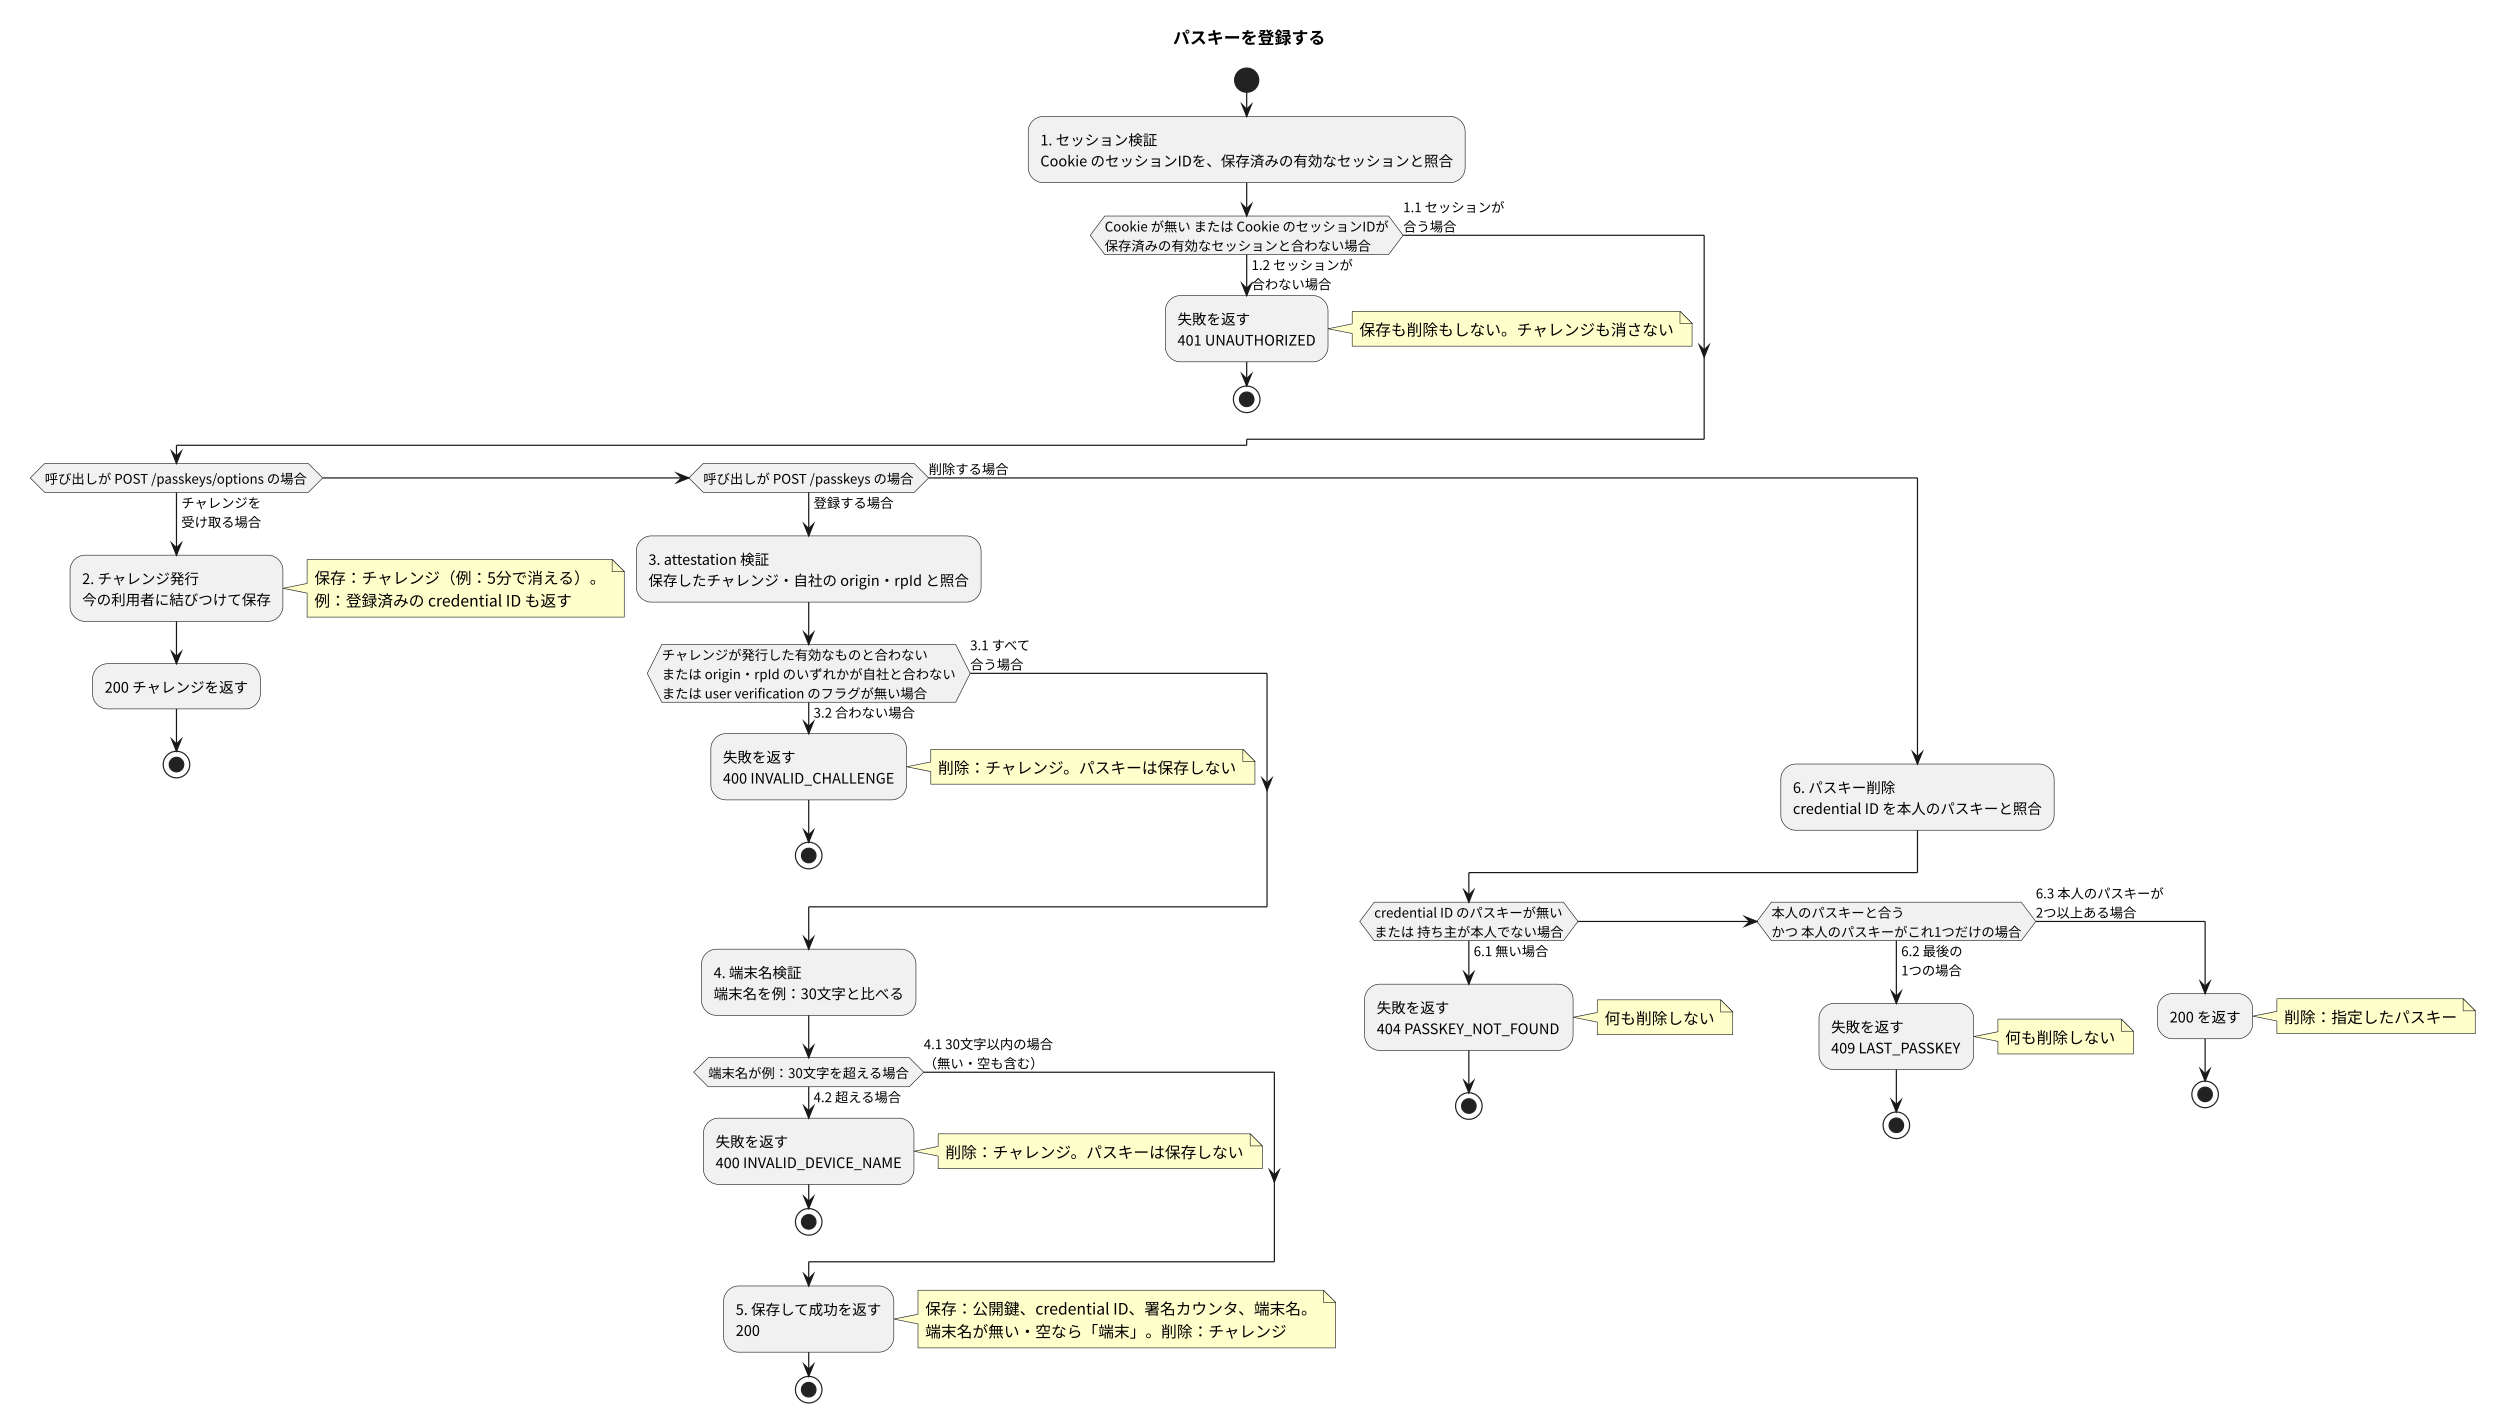
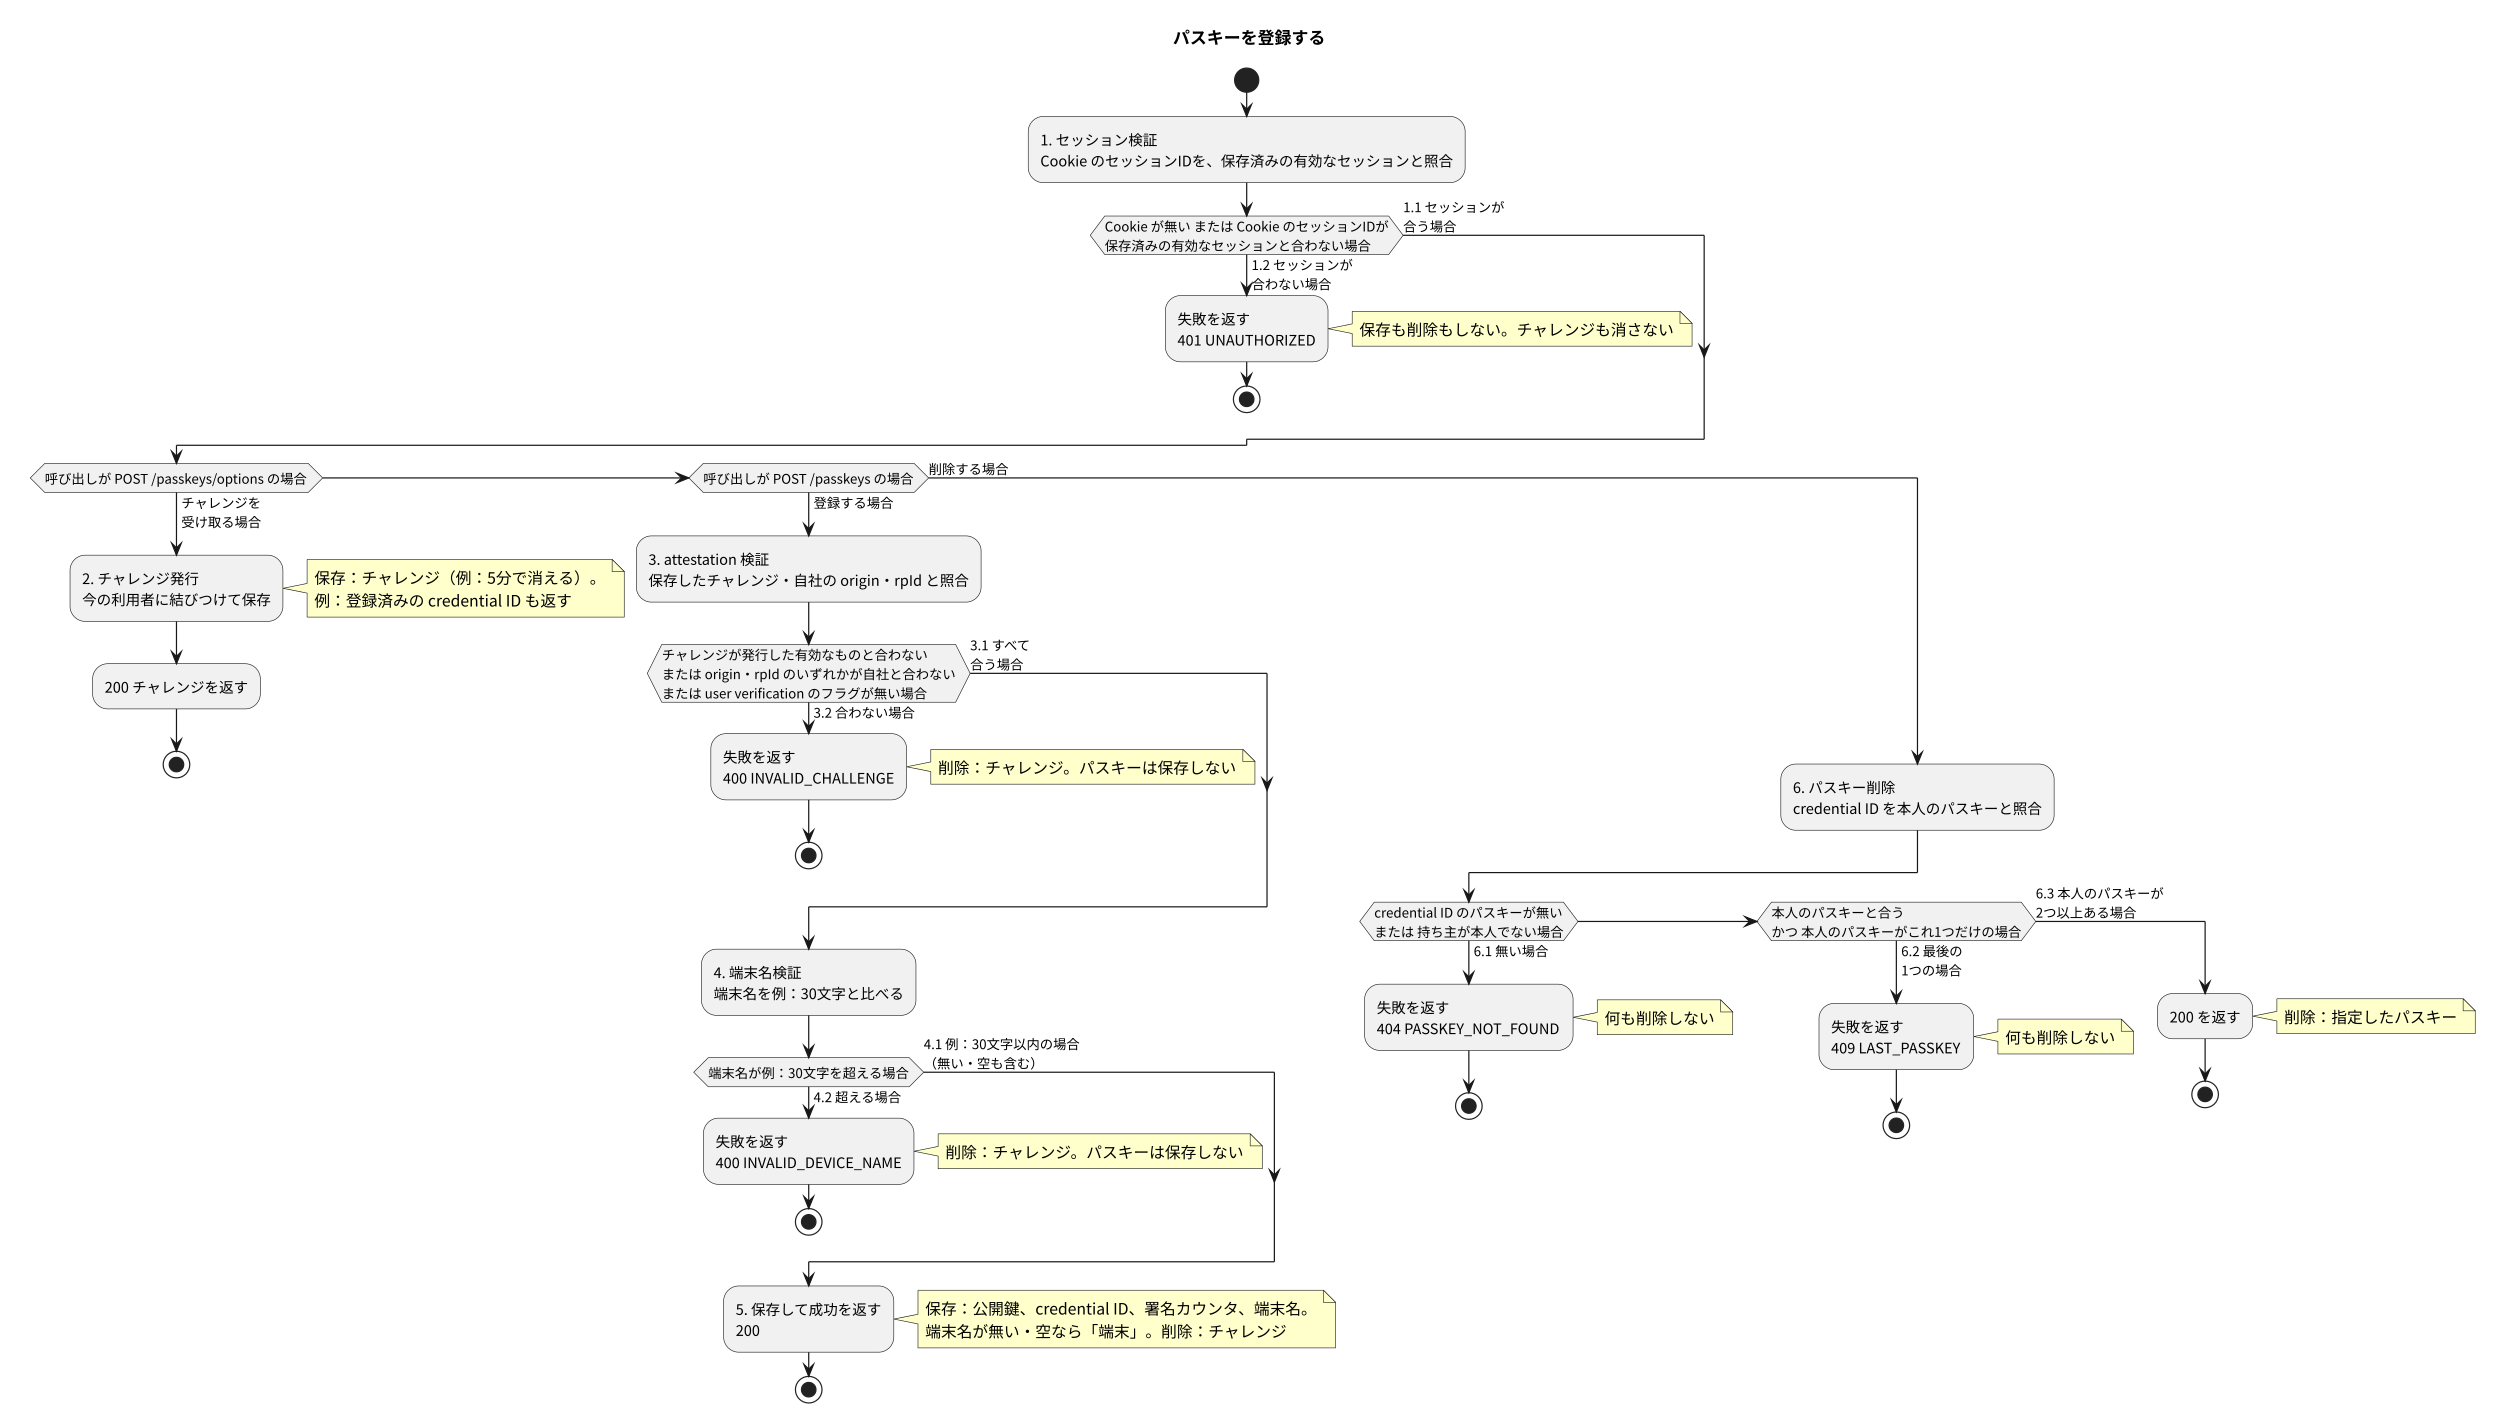
<svg xmlns="http://www.w3.org/2000/svg" version="1.1" data-diagram-type="ACTIVITY" style="width:2067px;height:1179px;background:#FFFFFF;" width="2067px" height="1179px" viewBox="0 0 2067 1179" zoomAndPan="magnify" preserveAspectRatio="none" contentStyleType="text/css">
  <defs />
  <g font-family="sans-serif" lengthAdjust="spacing">
    <g class="title" data-source-line="8">
      <text x="969.766" y="36.24" fill="#000" font-size="14" textLength="125.999" font-weight="700" font-family="'Noto Sans CJK JP'">パスキーを登録する</text>
    </g>
    <ellipse cx="1030.765" cy="66.272" rx="10" ry="10" fill="#222" style="stroke:#222;stroke-width:1;" />
    <rect x="850.148" y="96.272" width="361.235" height="54.752" fill="#F1F1F1" style="stroke:#181818;stroke-width:0.5;" rx="12.5" ry="12.5" />
    <text x="860.148" y="120.192" fill="#000" font-size="12" textLength="96.685" font-family="'Noto Sans CJK JP'">1. セッション検証</text>
    <text x="860.148" y="137.568" fill="#000" font-size="12" textLength="341.235" font-family="'Noto Sans CJK JP'">Cookie のセッションIDを、保存済みの有効なセッションと照合</text>
    <path d="M1118,257.368 L1118,267.78 L1098,271.78 L1118,275.78 L1118,286.192 A0,0 0 0 0 1118,286.192 L1399,286.192 A0,0 0 0 0 1399,286.192 L1399,267.368 L1389,257.368 L1118,257.368 A0,0 0 0 0 1118,257.368" style="stroke:#181818;stroke-width:0.5;" fill="#FFC" />
    <path d="M1389,257.368 L1389,267.368 L1399,267.368 L1389,257.368" style="stroke:#181818;stroke-width:0.5;" fill="#FFC" />
    <text x="1124" y="277.448" fill="#000" font-size="13" textLength="260" font-family="'Noto Sans CJK JP'">保存も削除もしない。チャレンジも消さない</text>
    <rect x="963.531" y="244.404" width="134.469" height="54.752" fill="#F1F1F1" style="stroke:#181818;stroke-width:0.5;" rx="12.5" ry="12.5" />
    <text x="973.531" y="268.324" fill="#000" font-size="12" textLength="60" font-family="'Noto Sans CJK JP'">失敗を返す</text>
    <text x="973.531" y="285.7" fill="#000" font-size="12" textLength="114.469" font-family="'Noto Sans CJK JP'">401 UNAUTHORIZED</text>
    <ellipse cx="1030.765" cy="330.156" rx="11" ry="11" fill="none" style="stroke:#222;stroke-width:1;" />
    <ellipse cx="1030.765" cy="330.156" rx="6" ry="6" fill="#222" style="stroke:#222;stroke-width:1;" />
    <polygon points="913.402,178.62,1148.129,178.62,1160.129,194.548,1148.129,210.476,913.402,210.476,901.402,194.548,913.402,178.62" fill="#F1F1F1" style="stroke:#181818;stroke-width:0.5;stroke-linejoin:miter;stroke-miterlimit:10;" />
    <text x="1034.765" y="223.236" fill="#000" font-size="11" textLength="83.731" font-family="'Noto Sans CJK JP'">1.2 セッションが</text>
    <text x="1034.765" y="239.164" fill="#000" font-size="11" textLength="66" font-family="'Noto Sans CJK JP'">合わない場合</text>
    <text x="913.402" y="191.38" fill="#000" font-size="11" textLength="234.727" font-family="'Noto Sans CJK JP'">Cookie が無い または Cookie のセッションIDが</text>
    <text x="913.402" y="207.308" fill="#000" font-size="11" textLength="219.998" font-family="'Noto Sans CJK JP'">保存済みの有効なセッションと合わない場合</text>
    <text x="1160.129" y="175.452" fill="#000" font-size="11" textLength="83.731" font-family="'Noto Sans CJK JP'">1.1 セッションが</text>
    <text x="1160.129" y="191.38" fill="#000" font-size="11" textLength="44" font-family="'Noto Sans CJK JP'">合う場合</text>
    <polygon points="37,383.156,254.82,383.156,266.82,395.156,254.82,407.156,37,407.156,25,395.156,37,383.156" fill="#F1F1F1" style="stroke:#181818;stroke-width:0.5;stroke-linejoin:miter;stroke-miterlimit:10;" />
    <text x="149.91" y="419.916" fill="#000" font-size="11" textLength="66" font-family="'Noto Sans CJK JP'">チャレンジを</text>
    <text x="149.91" y="435.844" fill="#000" font-size="11" textLength="66" font-family="'Noto Sans CJK JP'">受け取る場合</text>
    <text x="37" y="399.952" fill="#000" font-size="11" textLength="217.82" font-family="'Noto Sans CJK JP'">呼び出しが POST /passkeys/options の場合</text>
    <path d="M253.911,462.564 L253.911,482.388 L233.911,486.388 L253.911,490.388 L253.911,510.212 A0,0 0 0 0 253.911,510.212 L516.126,510.212 A0,0 0 0 0 516.126,510.212 L516.126,472.564 L506.126,462.564 L253.911,462.564 A0,0 0 0 0 253.911,462.564" style="stroke:#181818;stroke-width:0.5;" fill="#FFC" />
    <path d="M506.126,462.564 L506.126,472.564 L516.126,472.564 L506.126,462.564" style="stroke:#181818;stroke-width:0.5;" fill="#FFC" />
    <text x="259.911" y="482.644" fill="#000" font-size="13" textLength="241.215" font-family="'Noto Sans CJK JP'">保存：チャレンジ（例：5分で消える）。</text>
    <text x="259.911" y="501.468" fill="#000" font-size="13" textLength="213.044" font-family="'Noto Sans CJK JP'">例：登録済みの credential ID も返す</text>
    <rect x="57.91" y="459.012" width="176.001" height="54.752" fill="#F1F1F1" style="stroke:#181818;stroke-width:0.5;" rx="12.5" ry="12.5" />
    <text x="67.91" y="482.932" fill="#000" font-size="12" textLength="96.685" font-family="'Noto Sans CJK JP'">2. チャレンジ発行</text>
    <text x="67.91" y="500.308" fill="#000" font-size="12" textLength="156.001" font-family="'Noto Sans CJK JP'">今の利用者に結びつけて保存</text>
    <rect x="76.576" y="548.764" width="138.669" height="37.376" fill="#F1F1F1" style="stroke:#181818;stroke-width:0.5;" rx="12.5" ry="12.5" />
    <text x="86.576" y="572.684" fill="#000" font-size="12" textLength="118.669" font-family="'Noto Sans CJK JP'">200 チャレンジを返す</text>
    <ellipse cx="145.91" cy="632.14" rx="11" ry="11" fill="none" style="stroke:#222;stroke-width:1;" />
    <ellipse cx="145.91" cy="632.14" rx="6" ry="6" fill="#222" style="stroke:#222;stroke-width:1;" />
    <polygon points="581.486,383.156,755.812,383.156,767.812,395.156,755.812,407.156,581.486,407.156,569.486,395.156,581.486,383.156" fill="#F1F1F1" style="stroke:#181818;stroke-width:0.5;stroke-linejoin:miter;stroke-miterlimit:10;" />
    <text x="672.649" y="419.916" fill="#000" font-size="11" textLength="66" font-family="'Noto Sans CJK JP'">登録する場合</text>
    <text x="581.486" y="399.952" fill="#000" font-size="11" textLength="174.327" font-family="'Noto Sans CJK JP'">呼び出しが POST /passkeys の場合</text>
    <text x="767.812" y="391.988" fill="#000" font-size="11" textLength="66" font-family="'Noto Sans CJK JP'">削除する場合</text>
    <rect x="526.126" y="443.084" width="285.046" height="54.752" fill="#F1F1F1" style="stroke:#181818;stroke-width:0.5;" rx="12.5" ry="12.5" />
    <text x="536.126" y="467.004" fill="#000" font-size="12" textLength="101.137" font-family="'Noto Sans CJK JP'">3. attestation 検証</text>
    <text x="536.126" y="484.38" fill="#000" font-size="12" textLength="265.046" font-family="'Noto Sans CJK JP'">保存したチャレンジ・自社の origin・rpId と照合</text>
    <path d="M769.576,619.548 L769.576,629.96 L749.576,633.96 L769.576,637.96 L769.576,648.372 A0,0 0 0 0 769.576,648.372 L1037.576,648.372 A0,0 0 0 0 1037.576,648.372 L1037.576,629.548 L1027.576,619.548 L769.576,619.548 A0,0 0 0 0 769.576,619.548" style="stroke:#181818;stroke-width:0.5;" fill="#FFC" />
    <path d="M1027.576,619.548 L1027.576,629.548 L1037.576,629.548 L1027.576,619.548" style="stroke:#181818;stroke-width:0.5;" fill="#FFC" />
    <text x="775.576" y="639.628" fill="#000" font-size="13" textLength="247" font-family="'Noto Sans CJK JP'">削除：チャレンジ。パスキーは保存しない</text>
    <rect x="587.723" y="606.584" width="161.853" height="54.752" fill="#F1F1F1" style="stroke:#181818;stroke-width:0.5;" rx="12.5" ry="12.5" />
    <text x="597.723" y="630.504" fill="#000" font-size="12" textLength="60" font-family="'Noto Sans CJK JP'">失敗を返す</text>
    <text x="597.723" y="647.88" fill="#000" font-size="12" textLength="141.853" font-family="'Noto Sans CJK JP'">400 INVALID_CHALLENGE</text>
    <ellipse cx="668.649" cy="707.336" rx="11" ry="11" fill="none" style="stroke:#222;stroke-width:1;" />
    <ellipse cx="668.649" cy="707.336" rx="6" ry="6" fill="#222" style="stroke:#222;stroke-width:1;" />
    <polygon points="547.171,532.836,790.127,532.836,802.127,556.728,790.127,580.62,547.171,580.62,535.171,556.728,547.171,532.836" fill="#F1F1F1" style="stroke:#181818;stroke-width:0.5;stroke-linejoin:miter;stroke-miterlimit:10;" />
    <text x="672.649" y="593.38" fill="#000" font-size="11" textLength="83.731" font-family="'Noto Sans CJK JP'">3.2 合わない場合</text>
    <text x="547.171" y="545.596" fill="#000" font-size="11" textLength="219.998" font-family="'Noto Sans CJK JP'">チャレンジが発行した有効なものと合わない</text>
    <text x="547.171" y="561.524" fill="#000" font-size="11" textLength="242.955" font-family="'Noto Sans CJK JP'">または origin・rpId のいずれかが自社と合わない</text>
    <text x="547.171" y="577.452" fill="#000" font-size="11" textLength="219.646" font-family="'Noto Sans CJK JP'">または user verification のフラグが無い場合</text>
    <text x="802.127" y="537.632" fill="#000" font-size="11" textLength="50.732" font-family="'Noto Sans CJK JP'">3.1 すべて</text>
    <text x="802.127" y="553.56" fill="#000" font-size="11" textLength="44" font-family="'Noto Sans CJK JP'">合う場合</text>
    <rect x="579.988" y="784.767" width="177.321" height="54.752" fill="#F1F1F1" style="stroke:#181818;stroke-width:0.5;" rx="12.5" ry="12.5" />
    <text x="589.988" y="808.687" fill="#000" font-size="12" textLength="72.685" font-family="'Noto Sans CJK JP'">4. 端末名検証</text>
    <text x="589.988" y="826.063" fill="#000" font-size="12" textLength="157.321" font-family="'Noto Sans CJK JP'">端末名を例：30文字と比べる</text>
    <path d="M775.654,937.447 L775.654,947.859 L755.654,951.859 L775.654,955.859 L775.654,966.271 A0,0 0 0 0 775.654,966.271 L1043.654,966.271 A0,0 0 0 0 1043.654,966.271 L1043.654,947.447 L1033.654,937.447 L775.654,937.447 A0,0 0 0 0 775.654,937.447" style="stroke:#181818;stroke-width:0.5;" fill="#FFC" />
    <path d="M1033.654,937.447 L1033.654,947.447 L1043.654,947.447 L1033.654,937.447" style="stroke:#181818;stroke-width:0.5;" fill="#FFC" />
    <text x="781.654" y="957.527" fill="#000" font-size="13" textLength="247" font-family="'Noto Sans CJK JP'">削除：チャレンジ。パスキーは保存しない</text>
    <rect x="581.645" y="924.483" width="174.009" height="54.752" fill="#F1F1F1" style="stroke:#181818;stroke-width:0.5;" rx="12.5" ry="12.5" />
    <text x="591.645" y="948.403" fill="#000" font-size="12" textLength="60" font-family="'Noto Sans CJK JP'">失敗を返す</text>
    <text x="591.645" y="965.78" fill="#000" font-size="12" textLength="154.009" font-family="'Noto Sans CJK JP'">400 INVALID_DEVICE_NAME</text>
    <ellipse cx="668.649" cy="1010.236" rx="11" ry="11" fill="none" style="stroke:#222;stroke-width:1;" />
    <ellipse cx="668.649" cy="1010.236" rx="6" ry="6" fill="#222" style="stroke:#222;stroke-width:1;" />
    <polygon points="585.545,874.519,751.754,874.519,763.754,886.519,751.754,898.519,585.545,898.519,573.545,886.519,585.545,874.519" fill="#F1F1F1" style="stroke:#181818;stroke-width:0.5;stroke-linejoin:miter;stroke-miterlimit:10;" />
    <text x="672.649" y="911.279" fill="#000" font-size="11" textLength="72.731" font-family="'Noto Sans CJK JP'">4.2 超える場合</text>
    <text x="585.545" y="891.315" fill="#000" font-size="11" textLength="166.209" font-family="'Noto Sans CJK JP'">端末名が例：30文字を超える場合</text>
-     <text x="763.754" y="867.423" fill="#000" font-size="11" textLength="106.941" font-family="'Noto Sans CJK JP'">4.1 30文字以内の場合</text>
+     <text x="763.754" y="867.423" fill="#000" font-size="11" textLength="128.941" font-family="'Noto Sans CJK JP'">4.1 例：30文字以内の場合</text>
    <text x="763.754" y="883.351" fill="#000" font-size="11" textLength="98.999" font-family="'Noto Sans CJK JP'">（無い・空も含む）</text>
    <path d="M758.992,1066.788 L758.992,1086.612 L738.992,1090.612 L758.992,1094.612 L758.992,1114.436 A0,0 0 0 0 758.992,1114.436 L1104.212,1114.436 A0,0 0 0 0 1104.212,1114.436 L1104.212,1076.788 L1094.212,1066.788 L758.992,1066.788 A0,0 0 0 0 758.992,1066.788" style="stroke:#181818;stroke-width:0.5;" fill="#FFC" />
    <path d="M1094.212,1066.788 L1094.212,1076.788 L1104.212,1076.788 L1094.212,1066.788" style="stroke:#181818;stroke-width:0.5;" fill="#FFC" />
    <text x="764.992" y="1086.868" fill="#000" font-size="13" textLength="324.22" font-family="'Noto Sans CJK JP'">保存：公開鍵、credential ID、署名カウンタ、端末名。</text>
    <text x="764.992" y="1105.692" fill="#000" font-size="13" textLength="299" font-family="'Noto Sans CJK JP'">端末名が無い・空なら「端末」。削除：チャレンジ</text>
    <rect x="598.307" y="1063.236" width="140.685" height="54.752" fill="#F1F1F1" style="stroke:#181818;stroke-width:0.5;" rx="12.5" ry="12.5" />
    <text x="608.307" y="1087.156" fill="#000" font-size="12" textLength="120.685" font-family="'Noto Sans CJK JP'">5. 保存して成功を返す</text>
    <text x="608.307" y="1104.532" fill="#000" font-size="12" textLength="19.98" font-family="'Noto Sans CJK JP'">200</text>
    <ellipse cx="668.649" cy="1148.988" rx="11" ry="11" fill="none" style="stroke:#222;stroke-width:1;" />
    <ellipse cx="668.649" cy="1148.988" rx="6" ry="6" fill="#222" style="stroke:#222;stroke-width:1;" />
    <rect x="1472.387" y="631.712" width="225.969" height="54.752" fill="#F1F1F1" style="stroke:#181818;stroke-width:0.5;" rx="12.5" ry="12.5" />
    <text x="1482.387" y="655.632" fill="#000" font-size="12" textLength="84.685" font-family="'Noto Sans CJK JP'">6. パスキー削除</text>
    <text x="1482.387" y="673.008" fill="#000" font-size="12" textLength="205.969" font-family="'Noto Sans CJK JP'">credential ID を本人のパスキーと照合</text>
    <polygon points="1136.212,745.932,1292.675,745.932,1304.675,761.86,1292.675,777.787,1136.212,777.787,1124.212,761.86,1136.212,745.932" fill="#F1F1F1" style="stroke:#181818;stroke-width:0.5;stroke-linejoin:miter;stroke-miterlimit:10;" />
    <text x="1218.443" y="790.547" fill="#000" font-size="11" textLength="61.732" font-family="'Noto Sans CJK JP'">6.1 無い場合</text>
    <text x="1136.212" y="758.692" fill="#000" font-size="11" textLength="155.803" font-family="'Noto Sans CJK JP'">credential ID のパスキーが無い</text>
    <text x="1136.212" y="774.619" fill="#000" font-size="11" textLength="156.463" font-family="'Noto Sans CJK JP'">または 持ち主が本人でない場合</text>
    <path d="M1320.62,826.679 L1320.62,837.091 L1300.62,841.091 L1320.62,845.091 L1320.62,855.503 A0,0 0 0 0 1320.62,855.503 L1432.62,855.503 A0,0 0 0 0 1432.62,855.503 L1432.62,836.679 L1422.62,826.679 L1320.62,826.679 A0,0 0 0 0 1320.62,826.679" style="stroke:#181818;stroke-width:0.5;" fill="#FFC" />
    <path d="M1422.62,826.679 L1422.62,836.679 L1432.62,836.679 L1422.62,826.679" style="stroke:#181818;stroke-width:0.5;" fill="#FFC" />
    <text x="1326.62" y="846.759" fill="#000" font-size="13" textLength="91" font-family="'Noto Sans CJK JP'">何も削除しない</text>
    <rect x="1128.267" y="813.715" width="172.353" height="54.752" fill="#F1F1F1" style="stroke:#181818;stroke-width:0.5;" rx="12.5" ry="12.5" />
    <text x="1138.267" y="837.635" fill="#000" font-size="12" textLength="60" font-family="'Noto Sans CJK JP'">失敗を返す</text>
    <text x="1138.267" y="855.012" fill="#000" font-size="12" textLength="152.353" font-family="'Noto Sans CJK JP'">404 PASSKEY_NOT_FOUND</text>
    <ellipse cx="1214.443" cy="914.468" rx="11" ry="11" fill="none" style="stroke:#222;stroke-width:1;" />
    <ellipse cx="1214.443" cy="914.468" rx="6" ry="6" fill="#222" style="stroke:#222;stroke-width:1;" />
    <polygon points="1464.62,745.932,1671.188,745.932,1683.188,761.86,1671.188,777.787,1464.62,777.787,1452.62,761.86,1464.62,745.932" fill="#F1F1F1" style="stroke:#181818;stroke-width:0.5;stroke-linejoin:miter;stroke-miterlimit:10;" />
    <text x="1571.904" y="790.547" fill="#000" font-size="11" textLength="50.732" font-family="'Noto Sans CJK JP'">6.2 最後の</text>
    <text x="1571.904" y="806.475" fill="#000" font-size="11" textLength="50.105" font-family="'Noto Sans CJK JP'">1つの場合</text>
    <text x="1464.62" y="758.692" fill="#000" font-size="11" textLength="109.999" font-family="'Noto Sans CJK JP'">本人のパスキーと合う</text>
    <text x="1464.62" y="774.619" fill="#000" font-size="11" textLength="206.568" font-family="'Noto Sans CJK JP'">かつ 本人のパスキーがこれ1つだけの場合</text>
    <text x="1683.188" y="742.764" fill="#000" font-size="11" textLength="105.731" font-family="'Noto Sans CJK JP'">6.3 本人のパスキーが</text>
    <text x="1683.188" y="758.692" fill="#000" font-size="11" textLength="83.104" font-family="'Noto Sans CJK JP'">2つ以上ある場合</text>
    <path d="M1651.862,842.607 L1651.862,853.019 L1631.862,857.019 L1651.862,861.019 L1651.862,871.431 A0,0 0 0 0 1651.862,871.431 L1763.862,871.431 A0,0 0 0 0 1763.862,871.431 L1763.862,852.607 L1753.862,842.607 L1651.862,842.607 A0,0 0 0 0 1651.862,842.607" style="stroke:#181818;stroke-width:0.5;" fill="#FFC" />
    <path d="M1753.862,842.607 L1753.862,852.607 L1763.862,852.607 L1753.862,842.607" style="stroke:#181818;stroke-width:0.5;" fill="#FFC" />
    <text x="1657.862" y="862.687" fill="#000" font-size="13" textLength="91" font-family="'Noto Sans CJK JP'">何も削除しない</text>
    <rect x="1503.945" y="829.643" width="127.917" height="54.752" fill="#F1F1F1" style="stroke:#181818;stroke-width:0.5;" rx="12.5" ry="12.5" />
    <text x="1513.945" y="853.563" fill="#000" font-size="12" textLength="60" font-family="'Noto Sans CJK JP'">失敗を返す</text>
    <text x="1513.945" y="870.939" fill="#000" font-size="12" textLength="107.917" font-family="'Noto Sans CJK JP'">409 LAST_PASSKEY</text>
    <ellipse cx="1567.904" cy="930.395" rx="11" ry="11" fill="none" style="stroke:#222;stroke-width:1;" />
    <ellipse cx="1567.904" cy="930.395" rx="6" ry="6" fill="#222" style="stroke:#222;stroke-width:1;" />
    <path d="M1882.531,825.752 L1882.531,836.164 L1862.531,840.164 L1882.531,844.164 L1882.531,854.576 A0,0 0 0 0 1882.531,854.576 L2046.531,854.576 A0,0 0 0 0 2046.531,854.576 L2046.531,835.752 L2036.531,825.752 L1882.531,825.752 A0,0 0 0 0 1882.531,825.752" style="stroke:#181818;stroke-width:0.5;" fill="#FFC" />
    <path d="M2036.531,825.752 L2036.531,835.752 L2046.531,835.752 L2036.531,825.752" style="stroke:#181818;stroke-width:0.5;" fill="#FFC" />
    <text x="1888.531" y="845.832" fill="#000" font-size="13" textLength="143" font-family="'Noto Sans CJK JP'">削除：指定したパスキー</text>
    <rect x="1783.862" y="821.476" width="78.668" height="37.376" fill="#F1F1F1" style="stroke:#181818;stroke-width:0.5;" rx="12.5" ry="12.5" />
    <text x="1793.862" y="845.396" fill="#000" font-size="12" textLength="58.668" font-family="'Noto Sans CJK JP'">200 を返す</text>
    <ellipse cx="1823.196" cy="904.852" rx="11" ry="11" fill="none" style="stroke:#222;stroke-width:1;" />
    <ellipse cx="1823.196" cy="904.852" rx="6" ry="6" fill="#222" style="stroke:#222;stroke-width:1;" />
    <line x1="1030.765" y1="76.272" x2="1030.765" y2="96.272" style="stroke:#181818;stroke-width:1;" />
    <polygon points="1026.765,86.272,1030.765,96.272,1034.765,86.272,1030.765,90.272" fill="#181818" style="stroke:#181818;stroke-width:1;stroke-linejoin:miter;stroke-miterlimit:10;" />
    <line x1="1030.765" y1="299.156" x2="1030.765" y2="319.156" style="stroke:#181818;stroke-width:1;" />
    <polygon points="1026.765,309.156,1030.765,319.156,1034.765,309.156,1030.765,313.156" fill="#181818" style="stroke:#181818;stroke-width:1;stroke-linejoin:miter;stroke-miterlimit:10;" />
    <line x1="1030.765" y1="210.476" x2="1030.765" y2="244.404" style="stroke:#181818;stroke-width:1;" />
    <polygon points="1026.765,234.404,1030.765,244.404,1034.765,234.404,1030.765,238.404" fill="#181818" style="stroke:#181818;stroke-width:1;stroke-linejoin:miter;stroke-miterlimit:10;" />
    <line x1="1160.129" y1="194.548" x2="1409" y2="194.548" style="stroke:#181818;stroke-width:1;" />
    <polygon points="1405,285.316,1409,295.316,1413,285.316,1409,289.316" fill="#181818" style="stroke:#181818;stroke-width:1;stroke-linejoin:miter;stroke-miterlimit:10;" />
    <line x1="1409" y1="194.548" x2="1409" y2="363.156" style="stroke:#181818;stroke-width:1;" />
    <line x1="1409" y1="363.156" x2="1030.765" y2="363.156" style="stroke:#181818;stroke-width:1;" />
    <line x1="1030.765" y1="363.156" x2="1030.765" y2="368.156" style="stroke:#181818;stroke-width:1;" />
    <line x1="1030.765" y1="151.024" x2="1030.765" y2="178.62" style="stroke:#181818;stroke-width:1;" />
    <polygon points="1026.765,168.62,1030.765,178.62,1034.765,168.62,1030.765,172.62" fill="#181818" style="stroke:#181818;stroke-width:1;stroke-linejoin:miter;stroke-miterlimit:10;" />
    <line x1="145.91" y1="513.764" x2="145.91" y2="548.764" style="stroke:#181818;stroke-width:1;" />
    <polygon points="141.91,538.764,145.91,548.764,149.91,538.764,145.91,542.764" fill="#181818" style="stroke:#181818;stroke-width:1;stroke-linejoin:miter;stroke-miterlimit:10;" />
    <line x1="145.91" y1="586.14" x2="145.91" y2="621.14" style="stroke:#181818;stroke-width:1;" />
    <polygon points="141.91,611.14,145.91,621.14,149.91,611.14,145.91,615.14" fill="#181818" style="stroke:#181818;stroke-width:1;stroke-linejoin:miter;stroke-miterlimit:10;" />
    <line x1="668.649" y1="661.336" x2="668.649" y2="696.336" style="stroke:#181818;stroke-width:1;" />
    <polygon points="664.649,686.336,668.649,696.336,672.649,686.336,668.649,690.336" fill="#181818" style="stroke:#181818;stroke-width:1;stroke-linejoin:miter;stroke-miterlimit:10;" />
    <line x1="668.649" y1="580.62" x2="668.649" y2="606.584" style="stroke:#181818;stroke-width:1;" />
    <polygon points="664.649,596.584,668.649,606.584,672.649,596.584,668.649,600.584" fill="#181818" style="stroke:#181818;stroke-width:1;stroke-linejoin:miter;stroke-miterlimit:10;" />
    <line x1="802.127" y1="556.728" x2="1047.576" y2="556.728" style="stroke:#181818;stroke-width:1;" />
    <polygon points="1043.576,643.514,1047.576,653.514,1051.576,643.514,1047.576,647.514" fill="#181818" style="stroke:#181818;stroke-width:1;stroke-linejoin:miter;stroke-miterlimit:10;" />
    <line x1="1047.576" y1="556.728" x2="1047.576" y2="749.767" style="stroke:#181818;stroke-width:1;" />
    <line x1="1047.576" y1="749.767" x2="668.649" y2="749.767" style="stroke:#181818;stroke-width:1;" />
    <line x1="668.649" y1="749.767" x2="668.649" y2="784.767" style="stroke:#181818;stroke-width:1;" />
    <polygon points="664.649,774.767,668.649,784.767,672.649,774.767,668.649,778.767" fill="#181818" style="stroke:#181818;stroke-width:1;stroke-linejoin:miter;stroke-miterlimit:10;" />
    <line x1="668.649" y1="497.836" x2="668.649" y2="532.836" style="stroke:#181818;stroke-width:1;" />
    <polygon points="664.649,522.836,668.649,532.836,672.649,522.836,668.649,526.836" fill="#181818" style="stroke:#181818;stroke-width:1;stroke-linejoin:miter;stroke-miterlimit:10;" />
    <line x1="668.649" y1="979.236" x2="668.649" y2="999.236" style="stroke:#181818;stroke-width:1;" />
    <polygon points="664.649,989.236,668.649,999.236,672.649,989.236,668.649,993.236" fill="#181818" style="stroke:#181818;stroke-width:1;stroke-linejoin:miter;stroke-miterlimit:10;" />
    <line x1="668.649" y1="898.519" x2="668.649" y2="924.483" style="stroke:#181818;stroke-width:1;" />
    <polygon points="664.649,914.483,668.649,924.483,672.649,914.483,668.649,918.483" fill="#181818" style="stroke:#181818;stroke-width:1;stroke-linejoin:miter;stroke-miterlimit:10;" />
    <line x1="763.754" y1="886.519" x2="1053.654" y2="886.519" style="stroke:#181818;stroke-width:1;" />
    <polygon points="1049.654,967.359,1053.654,977.359,1057.654,967.359,1053.654,971.359" fill="#181818" style="stroke:#181818;stroke-width:1;stroke-linejoin:miter;stroke-miterlimit:10;" />
    <line x1="1053.654" y1="886.519" x2="1053.654" y2="1043.236" style="stroke:#181818;stroke-width:1;" />
    <line x1="1053.654" y1="1043.236" x2="668.649" y2="1043.236" style="stroke:#181818;stroke-width:1;" />
    <line x1="668.649" y1="1043.236" x2="668.649" y2="1063.236" style="stroke:#181818;stroke-width:1;" />
    <polygon points="664.649,1053.236,668.649,1063.236,672.649,1053.236,668.649,1057.236" fill="#181818" style="stroke:#181818;stroke-width:1;stroke-linejoin:miter;stroke-miterlimit:10;" />
    <line x1="668.649" y1="839.519" x2="668.649" y2="874.519" style="stroke:#181818;stroke-width:1;" />
    <polygon points="664.649,864.519,668.649,874.519,672.649,864.519,668.649,868.519" fill="#181818" style="stroke:#181818;stroke-width:1;stroke-linejoin:miter;stroke-miterlimit:10;" />
    <line x1="668.649" y1="1117.988" x2="668.649" y2="1137.988" style="stroke:#181818;stroke-width:1;" />
    <polygon points="664.649,1127.988,668.649,1137.988,672.649,1127.988,668.649,1131.988" fill="#181818" style="stroke:#181818;stroke-width:1;stroke-linejoin:miter;stroke-miterlimit:10;" />
    <line x1="1214.443" y1="868.468" x2="1214.443" y2="903.468" style="stroke:#181818;stroke-width:1;" />
    <polygon points="1210.443,893.468,1214.443,903.468,1218.443,893.468,1214.443,897.468" fill="#181818" style="stroke:#181818;stroke-width:1;stroke-linejoin:miter;stroke-miterlimit:10;" />
    <line x1="1567.904" y1="884.395" x2="1567.904" y2="919.395" style="stroke:#181818;stroke-width:1;" />
    <polygon points="1563.904,909.395,1567.904,919.395,1571.904,909.395,1567.904,913.395" fill="#181818" style="stroke:#181818;stroke-width:1;stroke-linejoin:miter;stroke-miterlimit:10;" />
    <line x1="1823.196" y1="858.852" x2="1823.196" y2="893.852" style="stroke:#181818;stroke-width:1;" />
    <polygon points="1819.196,883.852,1823.196,893.852,1827.196,883.852,1823.196,887.852" fill="#181818" style="stroke:#181818;stroke-width:1;stroke-linejoin:miter;stroke-miterlimit:10;" />
    <line x1="1214.443" y1="777.787" x2="1214.443" y2="813.715" style="stroke:#181818;stroke-width:1;" />
    <polygon points="1210.443,803.715,1214.443,813.715,1218.443,803.715,1214.443,807.715" fill="#181818" style="stroke:#181818;stroke-width:1;stroke-linejoin:miter;stroke-miterlimit:10;" />
    <line x1="1567.904" y1="777.787" x2="1567.904" y2="829.643" style="stroke:#181818;stroke-width:1;" />
    <polygon points="1563.904,819.643,1567.904,829.643,1571.904,819.643,1567.904,823.643" fill="#181818" style="stroke:#181818;stroke-width:1;stroke-linejoin:miter;stroke-miterlimit:10;" />
    <line x1="1304.675" y1="761.86" x2="1452.62" y2="761.86" style="stroke:#181818;stroke-width:1;" />
    <polygon points="1442.62,757.86,1452.62,761.86,1442.62,765.86,1446.62,761.86" fill="#181818" style="stroke:#181818;stroke-width:1;stroke-linejoin:miter;stroke-miterlimit:10;" />
    <line x1="1585.371" y1="686.464" x2="1585.371" y2="721.464" style="stroke:#181818;stroke-width:1;" />
    <line x1="1585.371" y1="721.464" x2="1214.443" y2="721.464" style="stroke:#181818;stroke-width:1;" />
    <line x1="1214.443" y1="721.464" x2="1214.443" y2="745.932" style="stroke:#181818;stroke-width:1;" />
    <polygon points="1210.443,735.932,1214.443,745.932,1218.443,735.932,1214.443,739.932" fill="#181818" style="stroke:#181818;stroke-width:1;stroke-linejoin:miter;stroke-miterlimit:10;" />
    <line x1="1683.188" y1="761.86" x2="1823.196" y2="761.86" style="stroke:#181818;stroke-width:1;" />
    <line x1="1823.196" y1="761.86" x2="1823.196" y2="821.476" style="stroke:#181818;stroke-width:1;" />
    <polygon points="1819.196,811.476,1823.196,821.476,1827.196,811.476,1823.196,815.476" fill="#181818" style="stroke:#181818;stroke-width:1;stroke-linejoin:miter;stroke-miterlimit:10;" />
    <line x1="145.91" y1="407.156" x2="145.91" y2="459.012" style="stroke:#181818;stroke-width:1;" />
    <polygon points="141.91,449.012,145.91,459.012,149.91,449.012,145.91,453.012" fill="#181818" style="stroke:#181818;stroke-width:1;stroke-linejoin:miter;stroke-miterlimit:10;" />
    <line x1="668.649" y1="407.156" x2="668.649" y2="443.084" style="stroke:#181818;stroke-width:1;" />
    <polygon points="664.649,433.084,668.649,443.084,672.649,433.084,668.649,437.084" fill="#181818" style="stroke:#181818;stroke-width:1;stroke-linejoin:miter;stroke-miterlimit:10;" />
    <line x1="266.82" y1="395.156" x2="569.486" y2="395.156" style="stroke:#181818;stroke-width:1;" />
    <polygon points="559.486,391.156,569.486,395.156,559.486,399.156,563.486,395.156" fill="#181818" style="stroke:#181818;stroke-width:1;stroke-linejoin:miter;stroke-miterlimit:10;" />
    <line x1="1030.765" y1="368.156" x2="145.91" y2="368.156" style="stroke:#181818;stroke-width:1;" />
    <line x1="145.91" y1="368.156" x2="145.91" y2="383.156" style="stroke:#181818;stroke-width:1;" />
    <polygon points="141.91,373.156,145.91,383.156,149.91,373.156,145.91,377.156" fill="#181818" style="stroke:#181818;stroke-width:1;stroke-linejoin:miter;stroke-miterlimit:10;" />
    <line x1="767.812" y1="395.156" x2="1585.371" y2="395.156" style="stroke:#181818;stroke-width:1;" />
    <line x1="1585.371" y1="395.156" x2="1585.371" y2="631.712" style="stroke:#181818;stroke-width:1;" />
    <polygon points="1581.371,621.712,1585.371,631.712,1589.371,621.712,1585.371,625.712" fill="#181818" style="stroke:#181818;stroke-width:1;stroke-linejoin:miter;stroke-miterlimit:10;" />
  </g>
</svg>
